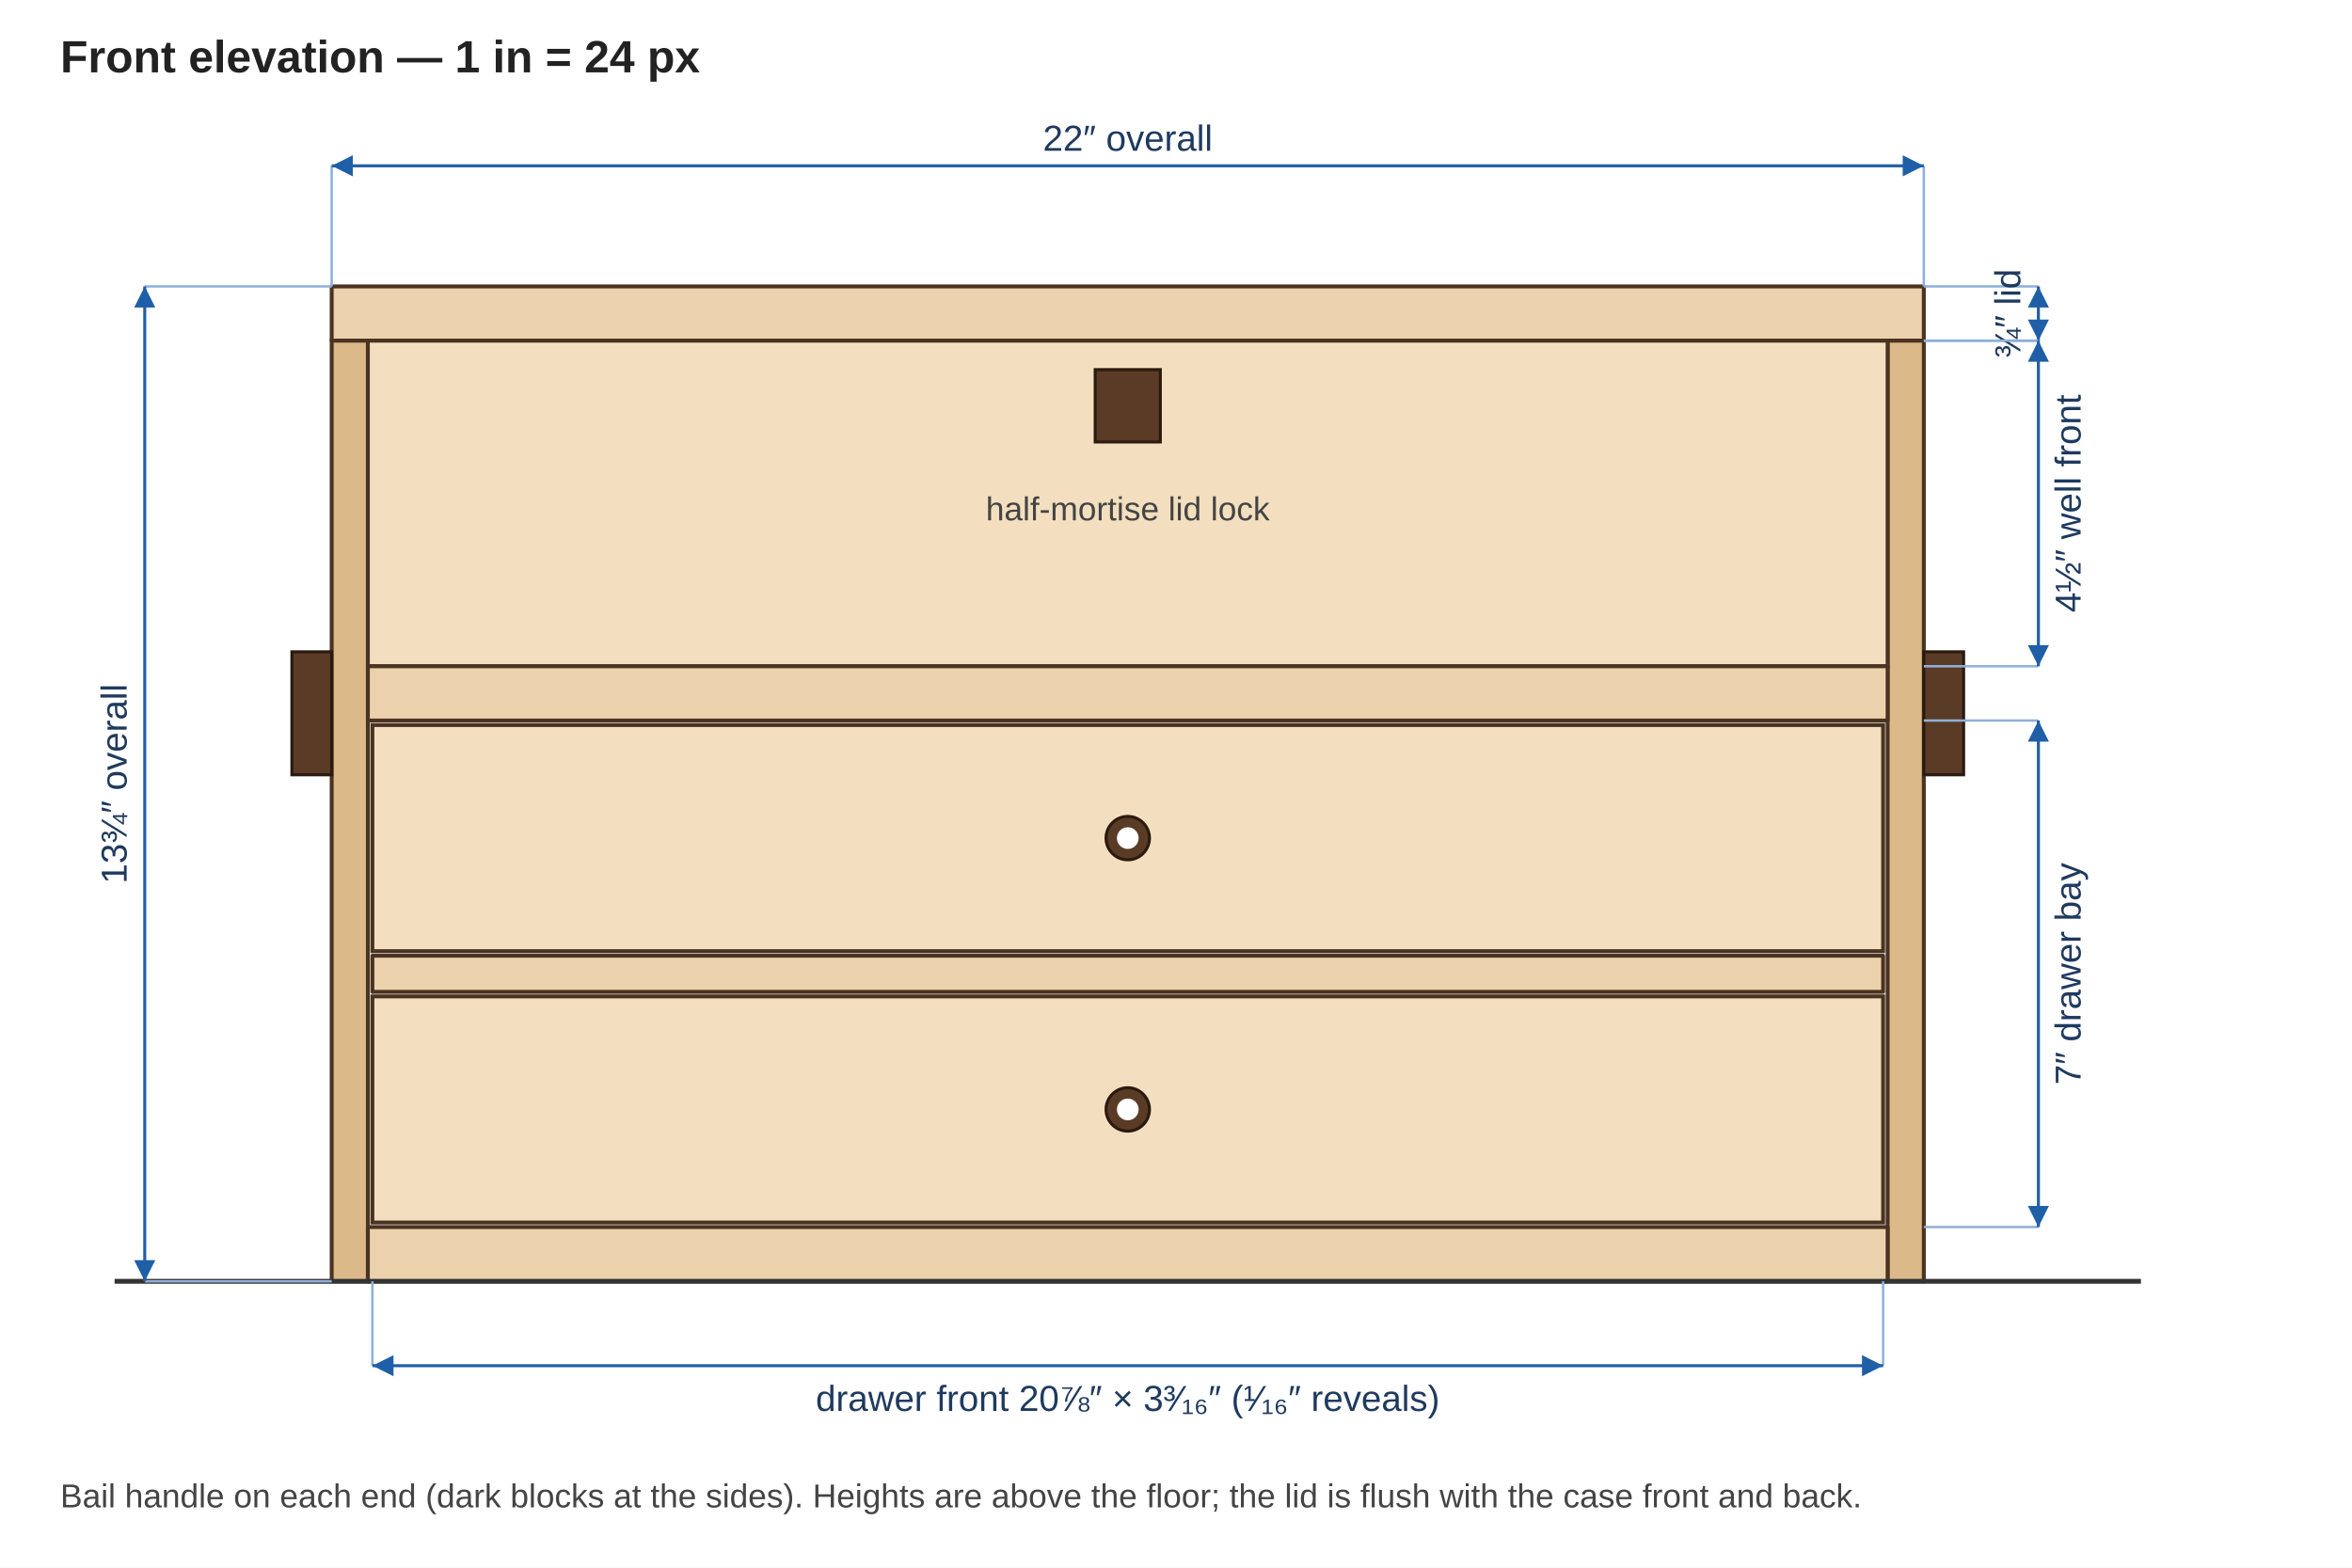
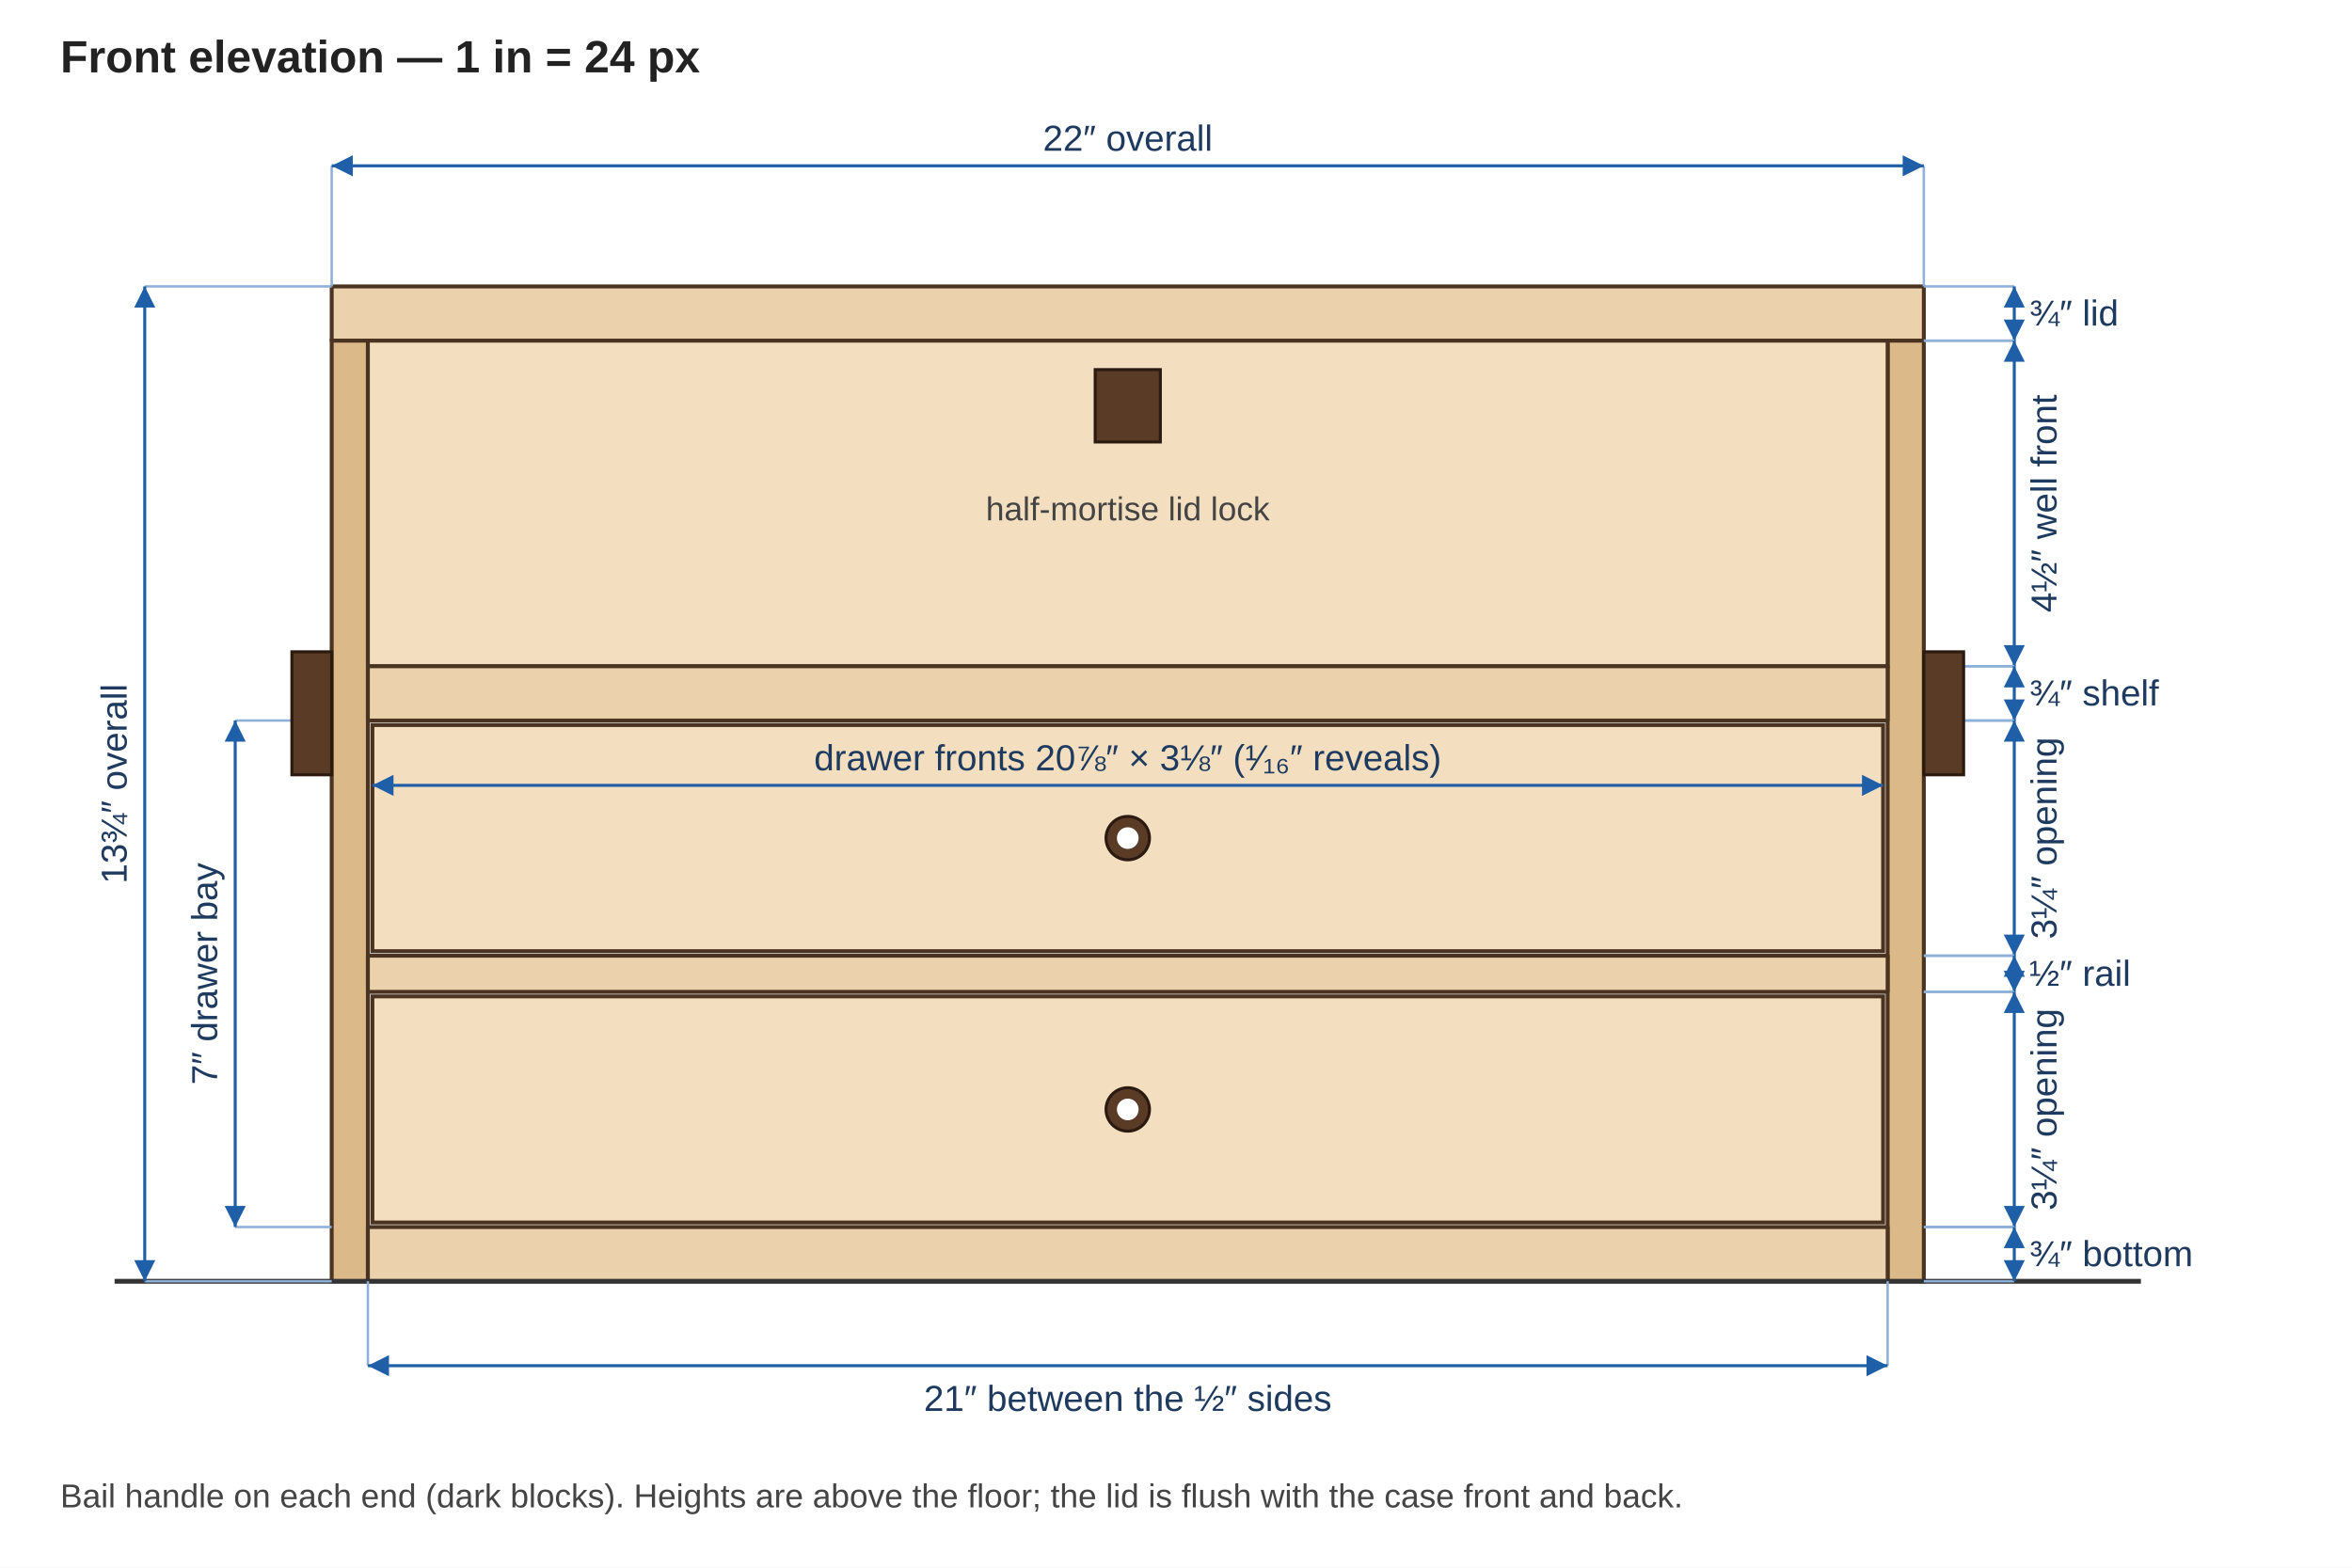
<svg xmlns="http://www.w3.org/2000/svg" viewBox="0 0 780 520" width="780" height="520" role="img" aria-label="Jeweler's traveling chest, front elevation">
  <style>
  .bg{fill:#fff}
  .wood{fill:#ecd2ac;stroke:#4a3320;stroke-width:1.3;stroke-linejoin:round}
  .leg{fill:#dcb988;stroke:#4a3320;stroke-width:1.3}
  .face{fill:#f3dfbf;stroke:#4a3320;stroke-width:1.3}
  .pull{fill:#5a3b26;stroke:#2b1a0f;stroke-width:1}
  .shelf{fill:#e6c79c;stroke:#4a3320;stroke-width:1.3}
  .hid{fill:none;stroke:#7a6a5a;stroke-width:1.1;stroke-dasharray:5 3}
  .spacer{fill:#cfc3b4;stroke:#6b5b4b;stroke-width:1}
  .floor{stroke:#333;stroke-width:1.6}
  .dim{stroke:#1f5fa8;stroke-width:1;fill:none}
  .ext{stroke:#8fb0d8;stroke-width:.8}
  .t{font:12px 'Helvetica Neue',Arial,sans-serif;fill:#1f3a5f}
  .n{font:11px 'Helvetica Neue',Arial,sans-serif;fill:#444}
  .h{font:600 15px 'Helvetica Neue',Arial,sans-serif;fill:#222}
</style>
  <defs>
    <marker id="a" viewBox="0 0 8 8" refX="8" refY="4" markerWidth="7" markerHeight="7" orient="auto-start-reverse">
      <path d="M0,0 L8,4 L0,8 z" fill="#1f5fa8" />
    </marker>
  </defs>
+   <defs>
+     <pattern id="jh" width="6" height="6" patternUnits="userSpaceOnUse" patternTransform="rotate(45)">
+       <line x1="0" y1="0" x2="0" y2="6" stroke="#8a6a4a" stroke-width="1" />
+     </pattern>
+   </defs>
+   <style>
+   .cut{fill:#d9b27c;stroke:#4a3320;stroke-width:1.2}
+   .beyond{fill:#f8f1e6;stroke:#a08f7c;stroke-width:1}
+   .groove{fill:#e6d6bf;stroke:#7a6a5a;stroke-width:1;stroke-dasharray:4 2}
+   .dt{fill:url(#jh);stroke:#4a3320;stroke-width:1}
+ </style>
  <rect class="bg" width="780" height="520" />
  <text class="h" x="20.0" y="24.0" text-anchor="start">Front elevation — 1 in = 24 px</text>
  <rect class="wood" x="110.00" y="95.00" width="528.00" height="18.00" />
  <rect class="leg" x="110.00" y="113.00" width="12.00" height="312.00" />
  <rect class="leg" x="626.00" y="113.00" width="12.00" height="312.00" />
  <rect class="face" x="122.00" y="113.00" width="504.00" height="108.00" />
  <rect class="wood" x="122.00" y="221.00" width="504.00" height="18.00" />
+   <rect class="wood" x="122.00" y="317.00" width="504.00" height="12.00" />
  <rect class="wood" x="122.00" y="407.00" width="504.00" height="18.00" />
  <rect class="face" x="123.50" y="330.50" width="501.00" height="75.00" />
  <circle class="pull" cx="374.0" cy="368.0" r="7.2" />
  <circle cx="374.0" cy="368.0" r="3.6" fill="#fff" />
  <rect class="face" x="123.50" y="240.50" width="501.00" height="75.00" />
  <circle class="pull" cx="374.0" cy="278.0" r="7.2" />
  <circle cx="374.0" cy="278.0" r="3.6" fill="#fff" />
-   <rect class="wood" x="123.50" y="317.00" width="501.00" height="12.00" />
-   <text class="n" x="374.0" y="238.0" text-anchor="middle" />
+   <line class="dim" x1="123.5" y1="260.5" x2="624.5" y2="260.5" marker-start="url(#a)" marker-end="url(#a)" />
+   <text class="t" x="374.0" y="255.5" text-anchor="middle">drawer fronts 20⅞″ × 3⅛″ (¹⁄₁₆″ reveals)</text>
  <rect class="pull" x="363.20" y="122.60" width="21.60" height="24.00" />
  <text class="n" x="374.0" y="172.6" text-anchor="middle">half-mortise lid lock</text>
-   <rect class="pull" x="96.80" y="216.20" width="13.20" height="40.80" />
-   <rect class="pull" x="638.00" y="216.20" width="13.20" height="40.80" />
  <line class="floor" x1="38.0" y1="425.0" x2="710.0" y2="425.0" />
  <line class="ext" x1="110.0" y1="55.0" x2="110.0" y2="95.0" />
  <line class="ext" x1="638.0" y1="55.0" x2="638.0" y2="95.0" />
  <line class="dim" x1="110.0" y1="55.0" x2="638.0" y2="55.0" marker-start="url(#a)" marker-end="url(#a)" />
  <text class="t" x="374.0" y="50.0" text-anchor="middle">22″ overall</text>
  <line class="ext" x1="48.0" y1="95.0" x2="110.0" y2="95.0" />
  <line class="ext" x1="48.0" y1="425.0" x2="110.0" y2="425.0" />
  <line class="dim" x1="48.0" y1="95.0" x2="48.0" y2="425.0" marker-start="url(#a)" marker-end="url(#a)" />
  <text class="t" transform="translate(42.0,260.0) rotate(-90)" text-anchor="middle">13¾″ overall</text>
-   <line class="ext" x1="676.0" y1="95.0" x2="638.0" y2="95.0" />
-   <line class="ext" x1="676.0" y1="113.0" x2="638.0" y2="113.0" />
-   <line class="dim" x1="676.0" y1="95.0" x2="676.0" y2="113.0" marker-start="url(#a)" marker-end="url(#a)" />
-   <text class="t" transform="translate(670.0,104.0) rotate(-90)" text-anchor="middle">¾″ lid</text>
-   <line class="ext" x1="676.0" y1="113.0" x2="638.0" y2="113.0" />
-   <line class="ext" x1="676.0" y1="221.0" x2="638.0" y2="221.0" />
-   <line class="dim" x1="676.0" y1="113.0" x2="676.0" y2="221.0" marker-start="url(#a)" marker-end="url(#a)" />
-   <text class="t" transform="translate(690.0,167.0) rotate(-90)" text-anchor="middle">4½″ well front</text>
-   <line class="ext" x1="676.0" y1="239.0" x2="638.0" y2="239.0" />
-   <line class="ext" x1="676.0" y1="407.0" x2="638.0" y2="407.0" />
-   <line class="dim" x1="676.0" y1="239.0" x2="676.0" y2="407.0" marker-start="url(#a)" marker-end="url(#a)" />
-   <text class="t" transform="translate(690.0,323.0) rotate(-90)" text-anchor="middle">7″ drawer bay</text>
-   <line class="ext" x1="123.5" y1="453.0" x2="123.5" y2="425.0" />
-   <line class="ext" x1="624.5" y1="453.0" x2="624.5" y2="425.0" />
-   <line class="dim" x1="123.5" y1="453.0" x2="624.5" y2="453.0" marker-start="url(#a)" marker-end="url(#a)" />
-   <text class="t" x="374.0" y="468.0" text-anchor="middle">drawer front 20⅞″ × 3³⁄₁₆″ (¹⁄₁₆″ reveals)</text>
-   <text class="n" x="20.0" y="500.0" text-anchor="start">Bail handle on each end (dark blocks at the sides). Heights are above the floor; the lid is flush with the case front and back.</text>
+   <line class="ext" x1="78.0" y1="239.0" x2="110.0" y2="239.0" />
+   <line class="ext" x1="78.0" y1="407.0" x2="110.0" y2="407.0" />
+   <line class="dim" x1="78.0" y1="239.0" x2="78.0" y2="407.0" marker-start="url(#a)" marker-end="url(#a)" />
+   <text class="t" transform="translate(72.0,323.0) rotate(-90)" text-anchor="middle">7″ drawer bay</text>
+   <line class="ext" x1="668.0" y1="95.0" x2="638.0" y2="95.0" />
+   <line class="ext" x1="668.0" y1="113.0" x2="638.0" y2="113.0" />
+   <line class="dim" x1="668.0" y1="95.0" x2="668.0" y2="113.0" marker-start="url(#a)" marker-end="url(#a)" />
+   <text class="t" x="673.0" y="108.0" text-anchor="start">¾″ lid</text>
+   <line class="ext" x1="668.0" y1="113.0" x2="638.0" y2="113.0" />
+   <line class="ext" x1="668.0" y1="221.0" x2="638.0" y2="221.0" />
+   <line class="dim" x1="668.0" y1="113.0" x2="668.0" y2="221.0" marker-start="url(#a)" marker-end="url(#a)" />
+   <text class="t" transform="translate(682.0,167.0) rotate(-90)" text-anchor="middle">4½″ well front</text>
+   <line class="ext" x1="668.0" y1="221.0" x2="638.0" y2="221.0" />
+   <line class="ext" x1="668.0" y1="239.0" x2="638.0" y2="239.0" />
+   <line class="dim" x1="668.0" y1="221.0" x2="668.0" y2="239.0" marker-start="url(#a)" marker-end="url(#a)" />
+   <text class="t" x="673.0" y="234.0" text-anchor="start">¾″ shelf</text>
+   <line class="ext" x1="668.0" y1="239.0" x2="638.0" y2="239.0" />
+   <line class="ext" x1="668.0" y1="317.0" x2="638.0" y2="317.0" />
+   <line class="dim" x1="668.0" y1="239.0" x2="668.0" y2="317.0" marker-start="url(#a)" marker-end="url(#a)" />
+   <text class="t" transform="translate(682.0,278.0) rotate(-90)" text-anchor="middle">3¼″ opening</text>
+   <line class="ext" x1="668.0" y1="317.0" x2="638.0" y2="317.0" />
+   <line class="ext" x1="668.0" y1="329.0" x2="638.0" y2="329.0" />
+   <line class="dim" x1="668.0" y1="317.0" x2="668.0" y2="329.0" marker-start="url(#a)" marker-end="url(#a)" />
+   <text class="t" x="673.0" y="327.0" text-anchor="start">½″ rail</text>
+   <line class="ext" x1="668.0" y1="329.0" x2="638.0" y2="329.0" />
+   <line class="ext" x1="668.0" y1="407.0" x2="638.0" y2="407.0" />
+   <line class="dim" x1="668.0" y1="329.0" x2="668.0" y2="407.0" marker-start="url(#a)" marker-end="url(#a)" />
+   <text class="t" transform="translate(682.0,368.0) rotate(-90)" text-anchor="middle">3¼″ opening</text>
+   <line class="ext" x1="668.0" y1="407.0" x2="638.0" y2="407.0" />
+   <line class="ext" x1="668.0" y1="425.0" x2="638.0" y2="425.0" />
+   <line class="dim" x1="668.0" y1="407.0" x2="668.0" y2="425.0" marker-start="url(#a)" marker-end="url(#a)" />
+   <text class="t" x="673.0" y="420.0" text-anchor="start">¾″ bottom</text>
+   <line class="ext" x1="122.0" y1="453.0" x2="122.0" y2="425.0" />
+   <line class="ext" x1="626.0" y1="453.0" x2="626.0" y2="425.0" />
+   <line class="dim" x1="122.0" y1="453.0" x2="626.0" y2="453.0" marker-start="url(#a)" marker-end="url(#a)" />
+   <text class="t" x="374.0" y="468.0" text-anchor="middle">21″ between the ½″ sides</text>
+   <rect class="pull" x="96.80" y="216.20" width="13.20" height="40.80" />
+   <rect class="pull" x="638.00" y="216.20" width="13.20" height="40.80" />
+   <text class="n" x="20.0" y="500.0" text-anchor="start">Bail handle on each end (dark blocks). Heights are above the floor; the lid is flush with the case front and back.</text>
</svg>
